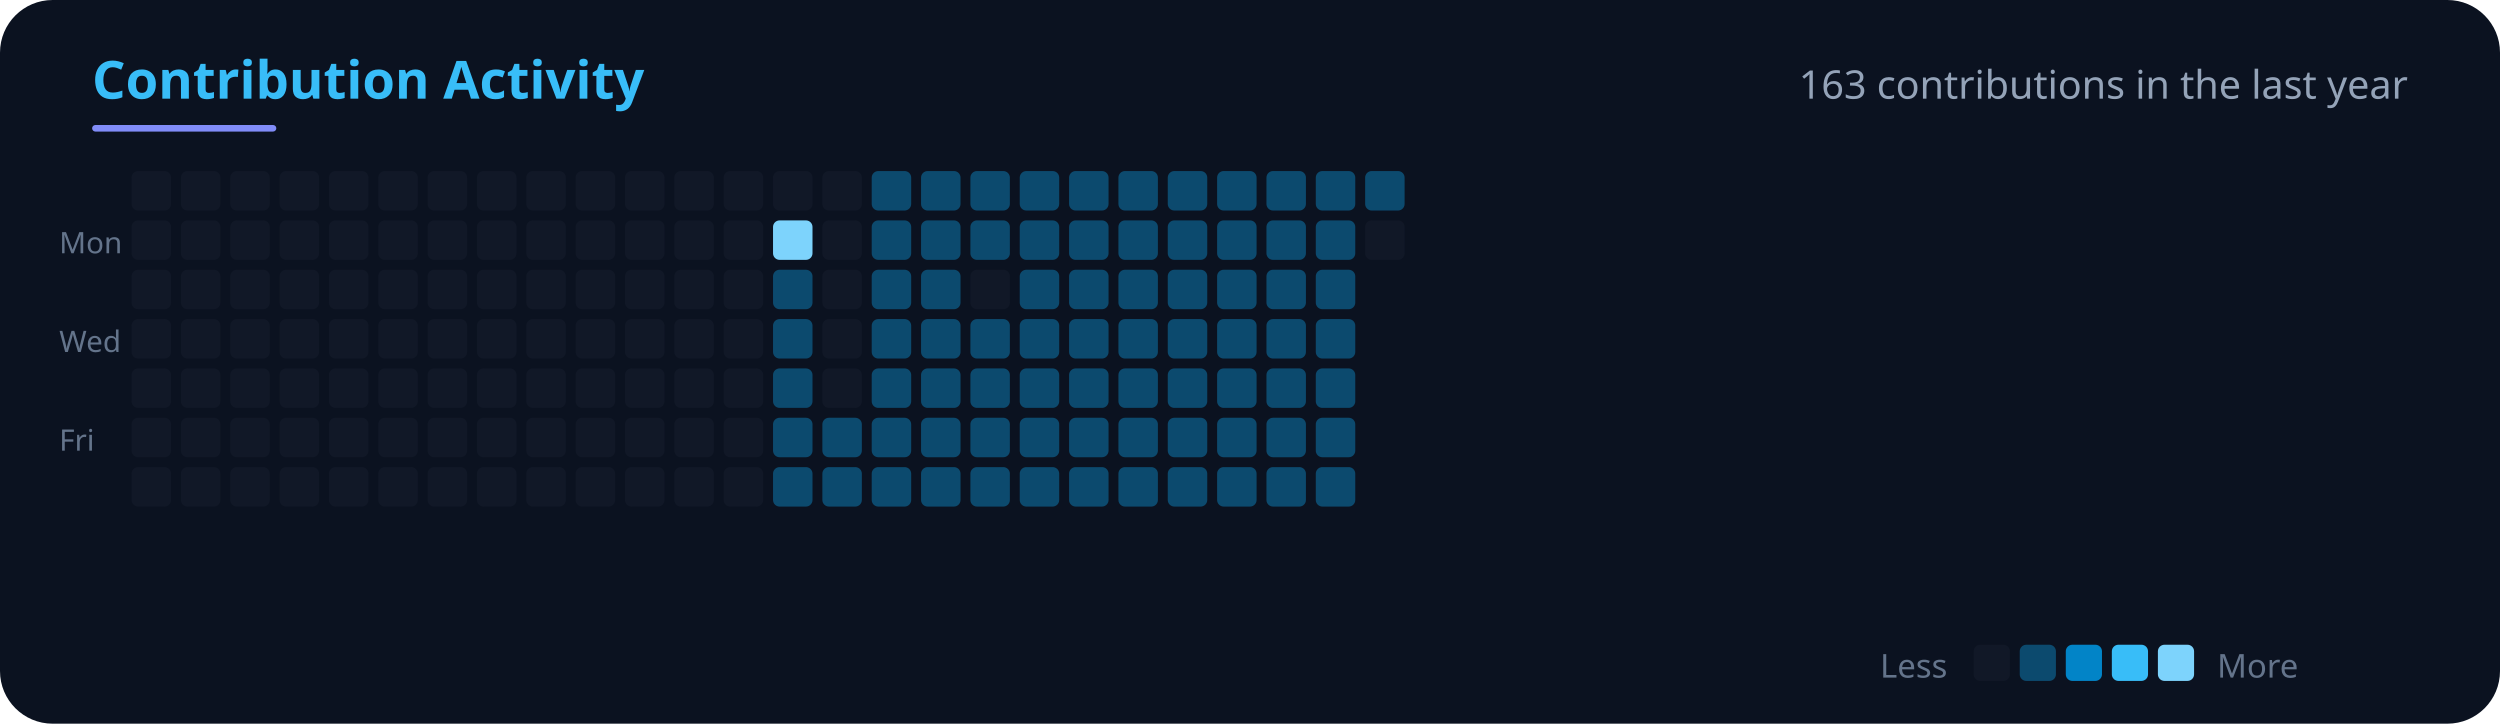
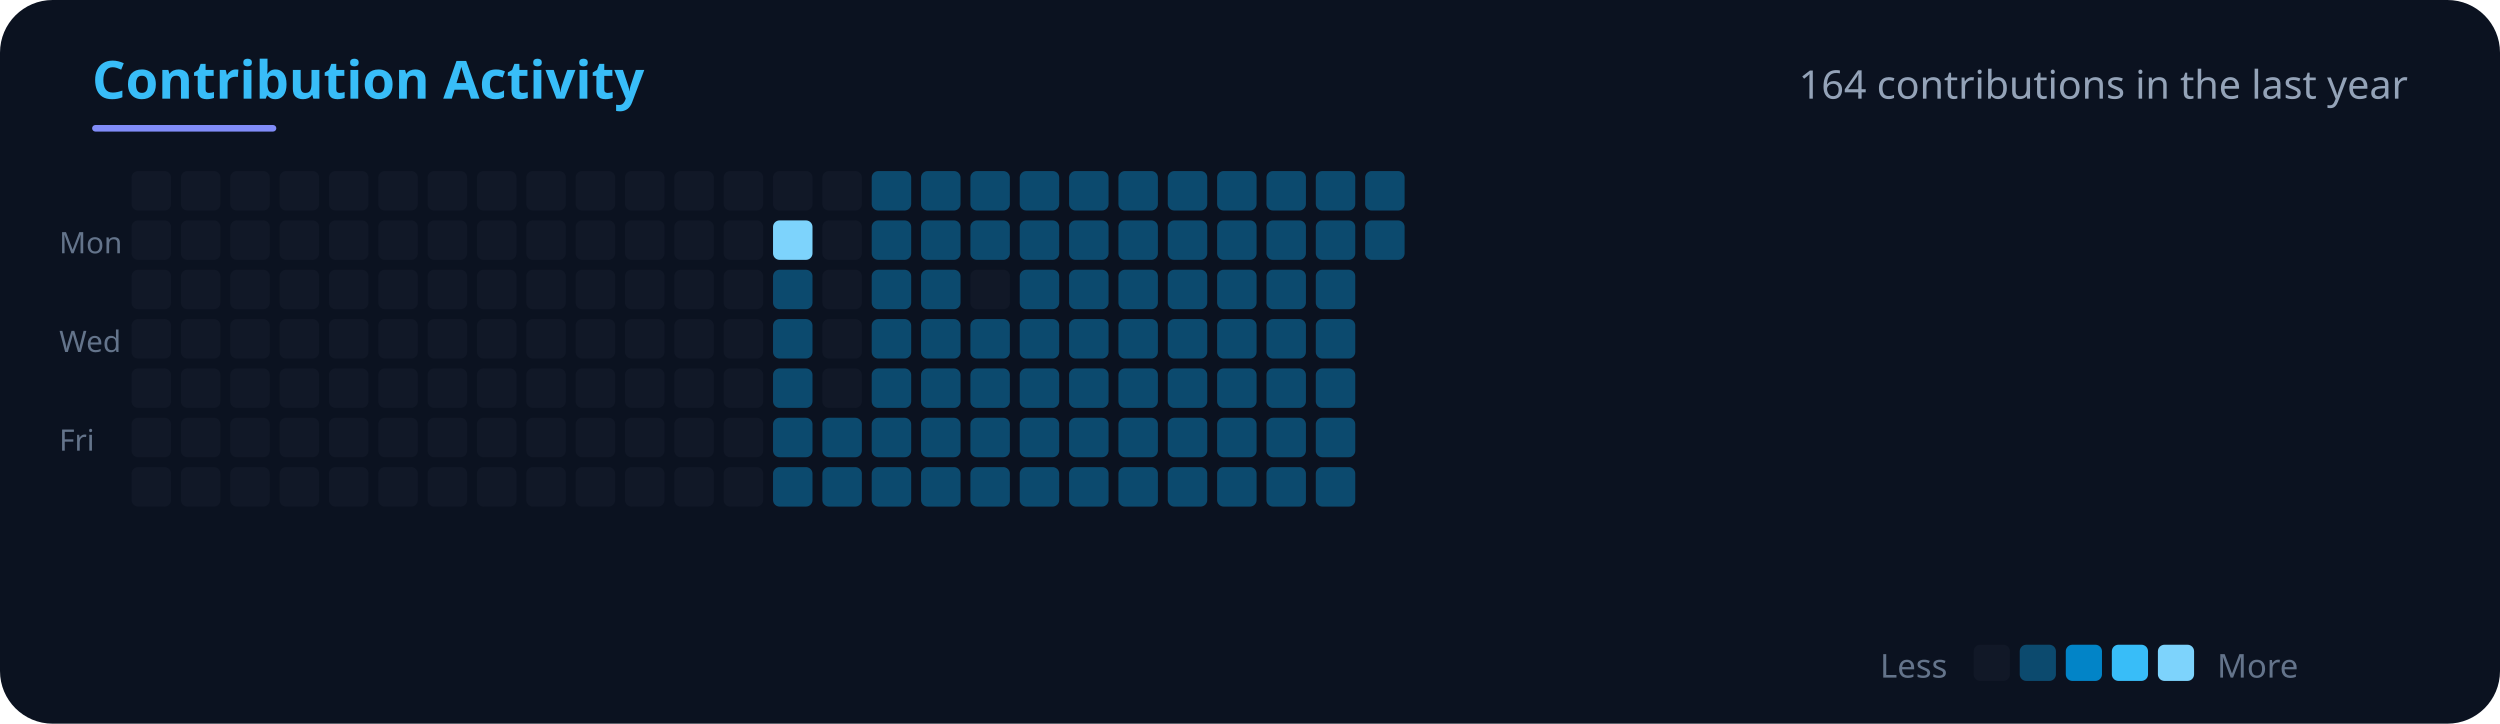
<svg xmlns="http://www.w3.org/2000/svg" width="760" height="220" viewBox="0 0 760 220" role="img">
  <rect width="100%" height="100%" rx="16" fill="#0B1220" />
  <text x="28" y="30" fill="#38BDF8" font-family="Segoe UI, Ubuntu, sans-serif" font-size="16" font-weight="700">Contribution Activity</text>
-   <text x="732" y="30" text-anchor="end" fill="#94A3B8" font-family="Segoe UI, Ubuntu, sans-serif" font-size="12">163 contributions in the last year</text>
+   <text x="732" y="30" text-anchor="end" fill="#94A3B8" font-family="Segoe UI, Ubuntu, sans-serif" font-size="12">164 contributions in the last year</text>
  <rect x="28" y="38" width="56" height="2" rx="1" fill="#818CF8" />
  <text x="18" y="77" fill="#64748B" font-family="Segoe UI, Ubuntu, sans-serif" font-size="9">Mon</text>
  <text x="18" y="107" fill="#64748B" font-family="Segoe UI, Ubuntu, sans-serif" font-size="9">Wed</text>
  <text x="18" y="137" fill="#64748B" font-family="Segoe UI, Ubuntu, sans-serif" font-size="9">Fri</text>
  <rect x="40" y="52" width="12" height="12" rx="2" fill="#111827" />
  <rect x="40" y="67" width="12" height="12" rx="2" fill="#111827" />
  <rect x="40" y="82" width="12" height="12" rx="2" fill="#111827" />
  <rect x="40" y="97" width="12" height="12" rx="2" fill="#111827" />
  <rect x="40" y="112" width="12" height="12" rx="2" fill="#111827" />
  <rect x="40" y="127" width="12" height="12" rx="2" fill="#111827" />
  <rect x="40" y="142" width="12" height="12" rx="2" fill="#111827" />
  <rect x="55" y="52" width="12" height="12" rx="2" fill="#111827" />
  <rect x="55" y="67" width="12" height="12" rx="2" fill="#111827" />
  <rect x="55" y="82" width="12" height="12" rx="2" fill="#111827" />
  <rect x="55" y="97" width="12" height="12" rx="2" fill="#111827" />
  <rect x="55" y="112" width="12" height="12" rx="2" fill="#111827" />
  <rect x="55" y="127" width="12" height="12" rx="2" fill="#111827" />
  <rect x="55" y="142" width="12" height="12" rx="2" fill="#111827" />
  <rect x="70" y="52" width="12" height="12" rx="2" fill="#111827" />
  <rect x="70" y="67" width="12" height="12" rx="2" fill="#111827" />
  <rect x="70" y="82" width="12" height="12" rx="2" fill="#111827" />
  <rect x="70" y="97" width="12" height="12" rx="2" fill="#111827" />
  <rect x="70" y="112" width="12" height="12" rx="2" fill="#111827" />
  <rect x="70" y="127" width="12" height="12" rx="2" fill="#111827" />
  <rect x="70" y="142" width="12" height="12" rx="2" fill="#111827" />
  <rect x="85" y="52" width="12" height="12" rx="2" fill="#111827" />
  <rect x="85" y="67" width="12" height="12" rx="2" fill="#111827" />
  <rect x="85" y="82" width="12" height="12" rx="2" fill="#111827" />
  <rect x="85" y="97" width="12" height="12" rx="2" fill="#111827" />
  <rect x="85" y="112" width="12" height="12" rx="2" fill="#111827" />
  <rect x="85" y="127" width="12" height="12" rx="2" fill="#111827" />
  <rect x="85" y="142" width="12" height="12" rx="2" fill="#111827" />
  <rect x="100" y="52" width="12" height="12" rx="2" fill="#111827" />
  <rect x="100" y="67" width="12" height="12" rx="2" fill="#111827" />
  <rect x="100" y="82" width="12" height="12" rx="2" fill="#111827" />
  <rect x="100" y="97" width="12" height="12" rx="2" fill="#111827" />
  <rect x="100" y="112" width="12" height="12" rx="2" fill="#111827" />
  <rect x="100" y="127" width="12" height="12" rx="2" fill="#111827" />
  <rect x="100" y="142" width="12" height="12" rx="2" fill="#111827" />
  <rect x="115" y="52" width="12" height="12" rx="2" fill="#111827" />
  <rect x="115" y="67" width="12" height="12" rx="2" fill="#111827" />
  <rect x="115" y="82" width="12" height="12" rx="2" fill="#111827" />
  <rect x="115" y="97" width="12" height="12" rx="2" fill="#111827" />
  <rect x="115" y="112" width="12" height="12" rx="2" fill="#111827" />
  <rect x="115" y="127" width="12" height="12" rx="2" fill="#111827" />
  <rect x="115" y="142" width="12" height="12" rx="2" fill="#111827" />
  <rect x="130" y="52" width="12" height="12" rx="2" fill="#111827" />
  <rect x="130" y="67" width="12" height="12" rx="2" fill="#111827" />
  <rect x="130" y="82" width="12" height="12" rx="2" fill="#111827" />
  <rect x="130" y="97" width="12" height="12" rx="2" fill="#111827" />
  <rect x="130" y="112" width="12" height="12" rx="2" fill="#111827" />
  <rect x="130" y="127" width="12" height="12" rx="2" fill="#111827" />
  <rect x="130" y="142" width="12" height="12" rx="2" fill="#111827" />
  <rect x="145" y="52" width="12" height="12" rx="2" fill="#111827" />
  <rect x="145" y="67" width="12" height="12" rx="2" fill="#111827" />
  <rect x="145" y="82" width="12" height="12" rx="2" fill="#111827" />
  <rect x="145" y="97" width="12" height="12" rx="2" fill="#111827" />
  <rect x="145" y="112" width="12" height="12" rx="2" fill="#111827" />
  <rect x="145" y="127" width="12" height="12" rx="2" fill="#111827" />
  <rect x="145" y="142" width="12" height="12" rx="2" fill="#111827" />
  <rect x="160" y="52" width="12" height="12" rx="2" fill="#111827" />
  <rect x="160" y="67" width="12" height="12" rx="2" fill="#111827" />
  <rect x="160" y="82" width="12" height="12" rx="2" fill="#111827" />
  <rect x="160" y="97" width="12" height="12" rx="2" fill="#111827" />
  <rect x="160" y="112" width="12" height="12" rx="2" fill="#111827" />
  <rect x="160" y="127" width="12" height="12" rx="2" fill="#111827" />
  <rect x="160" y="142" width="12" height="12" rx="2" fill="#111827" />
  <rect x="175" y="52" width="12" height="12" rx="2" fill="#111827" />
  <rect x="175" y="67" width="12" height="12" rx="2" fill="#111827" />
  <rect x="175" y="82" width="12" height="12" rx="2" fill="#111827" />
  <rect x="175" y="97" width="12" height="12" rx="2" fill="#111827" />
  <rect x="175" y="112" width="12" height="12" rx="2" fill="#111827" />
  <rect x="175" y="127" width="12" height="12" rx="2" fill="#111827" />
  <rect x="175" y="142" width="12" height="12" rx="2" fill="#111827" />
  <rect x="190" y="52" width="12" height="12" rx="2" fill="#111827" />
  <rect x="190" y="67" width="12" height="12" rx="2" fill="#111827" />
  <rect x="190" y="82" width="12" height="12" rx="2" fill="#111827" />
  <rect x="190" y="97" width="12" height="12" rx="2" fill="#111827" />
  <rect x="190" y="112" width="12" height="12" rx="2" fill="#111827" />
  <rect x="190" y="127" width="12" height="12" rx="2" fill="#111827" />
  <rect x="190" y="142" width="12" height="12" rx="2" fill="#111827" />
  <rect x="205" y="52" width="12" height="12" rx="2" fill="#111827" />
  <rect x="205" y="67" width="12" height="12" rx="2" fill="#111827" />
  <rect x="205" y="82" width="12" height="12" rx="2" fill="#111827" />
  <rect x="205" y="97" width="12" height="12" rx="2" fill="#111827" />
  <rect x="205" y="112" width="12" height="12" rx="2" fill="#111827" />
  <rect x="205" y="127" width="12" height="12" rx="2" fill="#111827" />
  <rect x="205" y="142" width="12" height="12" rx="2" fill="#111827" />
  <rect x="220" y="52" width="12" height="12" rx="2" fill="#111827" />
  <rect x="220" y="67" width="12" height="12" rx="2" fill="#111827" />
  <rect x="220" y="82" width="12" height="12" rx="2" fill="#111827" />
  <rect x="220" y="97" width="12" height="12" rx="2" fill="#111827" />
  <rect x="220" y="112" width="12" height="12" rx="2" fill="#111827" />
  <rect x="220" y="127" width="12" height="12" rx="2" fill="#111827" />
  <rect x="220" y="142" width="12" height="12" rx="2" fill="#111827" />
  <rect x="235" y="52" width="12" height="12" rx="2" fill="#111827" />
  <rect x="235" y="67" width="12" height="12" rx="2" fill="#7DD3FC" />
  <rect x="235" y="82" width="12" height="12" rx="2" fill="#0C4A6E" />
  <rect x="235" y="97" width="12" height="12" rx="2" fill="#0C4A6E" />
  <rect x="235" y="112" width="12" height="12" rx="2" fill="#0C4A6E" />
  <rect x="235" y="127" width="12" height="12" rx="2" fill="#0C4A6E" />
  <rect x="235" y="142" width="12" height="12" rx="2" fill="#0C4A6E" />
  <rect x="250" y="52" width="12" height="12" rx="2" fill="#111827" />
  <rect x="250" y="67" width="12" height="12" rx="2" fill="#111827" />
  <rect x="250" y="82" width="12" height="12" rx="2" fill="#111827" />
  <rect x="250" y="97" width="12" height="12" rx="2" fill="#111827" />
  <rect x="250" y="112" width="12" height="12" rx="2" fill="#111827" />
  <rect x="250" y="127" width="12" height="12" rx="2" fill="#0C4A6E" />
  <rect x="250" y="142" width="12" height="12" rx="2" fill="#0C4A6E" />
  <rect x="265" y="52" width="12" height="12" rx="2" fill="#0C4A6E" />
  <rect x="265" y="67" width="12" height="12" rx="2" fill="#0C4A6E" />
  <rect x="265" y="82" width="12" height="12" rx="2" fill="#0C4A6E" />
  <rect x="265" y="97" width="12" height="12" rx="2" fill="#0C4A6E" />
  <rect x="265" y="112" width="12" height="12" rx="2" fill="#0C4A6E" />
  <rect x="265" y="127" width="12" height="12" rx="2" fill="#0C4A6E" />
  <rect x="265" y="142" width="12" height="12" rx="2" fill="#0C4A6E" />
  <rect x="280" y="52" width="12" height="12" rx="2" fill="#0C4A6E" />
  <rect x="280" y="67" width="12" height="12" rx="2" fill="#0C4A6E" />
  <rect x="280" y="82" width="12" height="12" rx="2" fill="#0C4A6E" />
  <rect x="280" y="97" width="12" height="12" rx="2" fill="#0C4A6E" />
  <rect x="280" y="112" width="12" height="12" rx="2" fill="#0C4A6E" />
  <rect x="280" y="127" width="12" height="12" rx="2" fill="#0C4A6E" />
  <rect x="280" y="142" width="12" height="12" rx="2" fill="#0C4A6E" />
  <rect x="295" y="52" width="12" height="12" rx="2" fill="#0C4A6E" />
  <rect x="295" y="67" width="12" height="12" rx="2" fill="#0C4A6E" />
  <rect x="295" y="82" width="12" height="12" rx="2" fill="#111827" />
  <rect x="295" y="97" width="12" height="12" rx="2" fill="#0C4A6E" />
  <rect x="295" y="112" width="12" height="12" rx="2" fill="#0C4A6E" />
  <rect x="295" y="127" width="12" height="12" rx="2" fill="#0C4A6E" />
  <rect x="295" y="142" width="12" height="12" rx="2" fill="#0C4A6E" />
  <rect x="310" y="52" width="12" height="12" rx="2" fill="#0C4A6E" />
  <rect x="310" y="67" width="12" height="12" rx="2" fill="#0C4A6E" />
  <rect x="310" y="82" width="12" height="12" rx="2" fill="#0C4A6E" />
  <rect x="310" y="97" width="12" height="12" rx="2" fill="#0C4A6E" />
  <rect x="310" y="112" width="12" height="12" rx="2" fill="#0C4A6E" />
  <rect x="310" y="127" width="12" height="12" rx="2" fill="#0C4A6E" />
  <rect x="310" y="142" width="12" height="12" rx="2" fill="#0C4A6E" />
  <rect x="325" y="52" width="12" height="12" rx="2" fill="#0C4A6E" />
  <rect x="325" y="67" width="12" height="12" rx="2" fill="#0C4A6E" />
  <rect x="325" y="82" width="12" height="12" rx="2" fill="#0C4A6E" />
  <rect x="325" y="97" width="12" height="12" rx="2" fill="#0C4A6E" />
  <rect x="325" y="112" width="12" height="12" rx="2" fill="#0C4A6E" />
  <rect x="325" y="127" width="12" height="12" rx="2" fill="#0C4A6E" />
  <rect x="325" y="142" width="12" height="12" rx="2" fill="#0C4A6E" />
  <rect x="340" y="52" width="12" height="12" rx="2" fill="#0C4A6E" />
  <rect x="340" y="67" width="12" height="12" rx="2" fill="#0C4A6E" />
  <rect x="340" y="82" width="12" height="12" rx="2" fill="#0C4A6E" />
  <rect x="340" y="97" width="12" height="12" rx="2" fill="#0C4A6E" />
  <rect x="340" y="112" width="12" height="12" rx="2" fill="#0C4A6E" />
  <rect x="340" y="127" width="12" height="12" rx="2" fill="#0C4A6E" />
  <rect x="340" y="142" width="12" height="12" rx="2" fill="#0C4A6E" />
  <rect x="355" y="52" width="12" height="12" rx="2" fill="#0C4A6E" />
  <rect x="355" y="67" width="12" height="12" rx="2" fill="#0C4A6E" />
  <rect x="355" y="82" width="12" height="12" rx="2" fill="#0C4A6E" />
  <rect x="355" y="97" width="12" height="12" rx="2" fill="#0C4A6E" />
  <rect x="355" y="112" width="12" height="12" rx="2" fill="#0C4A6E" />
  <rect x="355" y="127" width="12" height="12" rx="2" fill="#0C4A6E" />
  <rect x="355" y="142" width="12" height="12" rx="2" fill="#0C4A6E" />
  <rect x="370" y="52" width="12" height="12" rx="2" fill="#0C4A6E" />
  <rect x="370" y="67" width="12" height="12" rx="2" fill="#0C4A6E" />
  <rect x="370" y="82" width="12" height="12" rx="2" fill="#0C4A6E" />
  <rect x="370" y="97" width="12" height="12" rx="2" fill="#0C4A6E" />
  <rect x="370" y="112" width="12" height="12" rx="2" fill="#0C4A6E" />
  <rect x="370" y="127" width="12" height="12" rx="2" fill="#0C4A6E" />
  <rect x="370" y="142" width="12" height="12" rx="2" fill="#0C4A6E" />
  <rect x="385" y="52" width="12" height="12" rx="2" fill="#0C4A6E" />
  <rect x="385" y="67" width="12" height="12" rx="2" fill="#0C4A6E" />
  <rect x="385" y="82" width="12" height="12" rx="2" fill="#0C4A6E" />
  <rect x="385" y="97" width="12" height="12" rx="2" fill="#0C4A6E" />
  <rect x="385" y="112" width="12" height="12" rx="2" fill="#0C4A6E" />
  <rect x="385" y="127" width="12" height="12" rx="2" fill="#0C4A6E" />
  <rect x="385" y="142" width="12" height="12" rx="2" fill="#0C4A6E" />
  <rect x="400" y="52" width="12" height="12" rx="2" fill="#0C4A6E" />
  <rect x="400" y="67" width="12" height="12" rx="2" fill="#0C4A6E" />
  <rect x="400" y="82" width="12" height="12" rx="2" fill="#0C4A6E" />
  <rect x="400" y="97" width="12" height="12" rx="2" fill="#0C4A6E" />
  <rect x="400" y="112" width="12" height="12" rx="2" fill="#0C4A6E" />
  <rect x="400" y="127" width="12" height="12" rx="2" fill="#0C4A6E" />
  <rect x="400" y="142" width="12" height="12" rx="2" fill="#0C4A6E" />
  <rect x="415" y="52" width="12" height="12" rx="2" fill="#0C4A6E" />
-   <rect x="415" y="67" width="12" height="12" rx="2" fill="#111827" />
+   <rect x="415" y="67" width="12" height="12" rx="2" fill="#0C4A6E" />
  <text x="592" y="206" text-anchor="end" fill="#64748B" font-size="10" font-family="Segoe UI, Ubuntu, sans-serif">Less</text>
  <rect x="600" y="196" width="11" height="11" rx="2" fill="#111827" />
  <rect x="614" y="196" width="11" height="11" rx="2" fill="#0C4A6E" />
  <rect x="628" y="196" width="11" height="11" rx="2" fill="#0284C7" />
  <rect x="642" y="196" width="11" height="11" rx="2" fill="#38BDF8" />
  <rect x="656" y="196" width="11" height="11" rx="2" fill="#7DD3FC" />
  <text x="674" y="206" fill="#64748B" font-size="10" font-family="Segoe UI, Ubuntu, sans-serif">More</text>
</svg>
